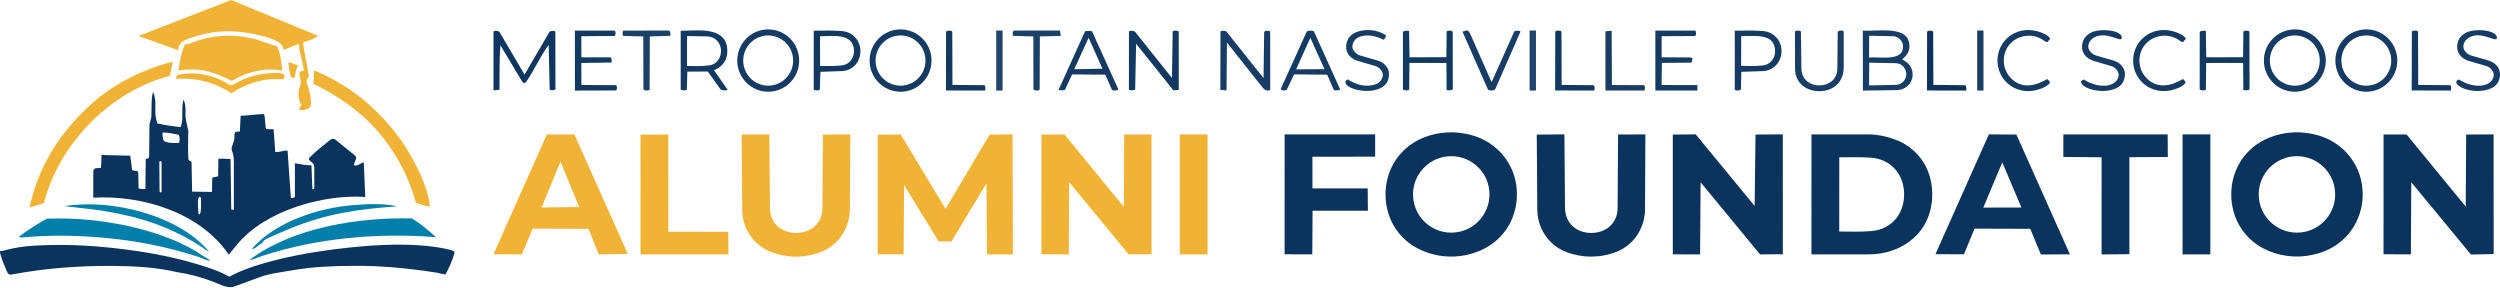
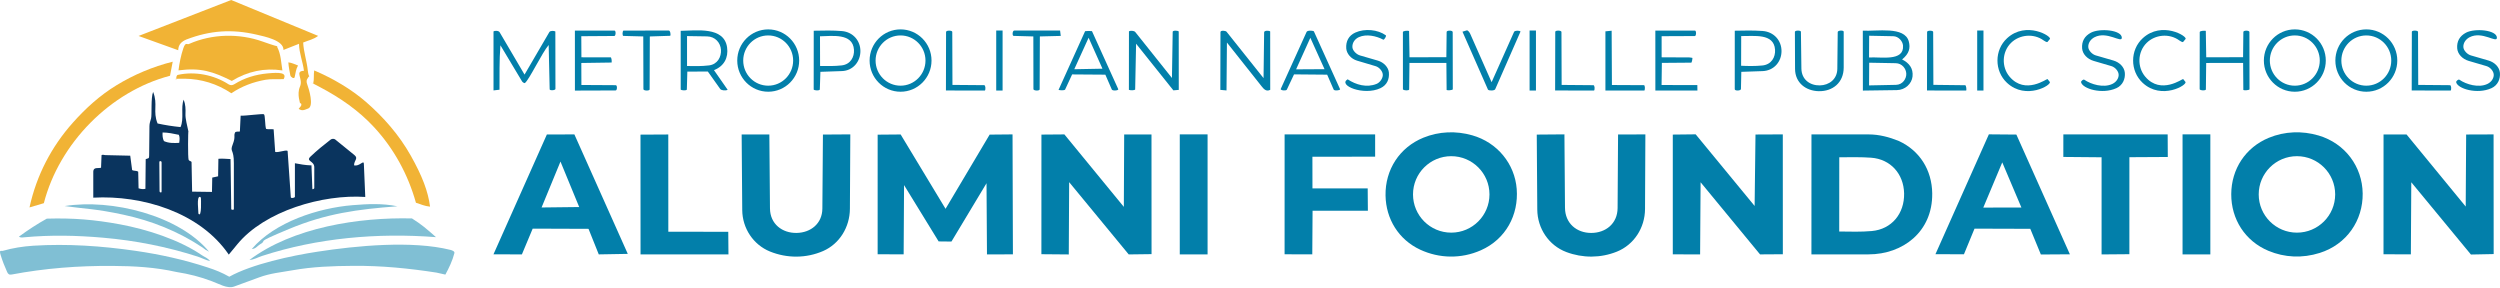
- <svg xmlns="http://www.w3.org/2000/svg" id="Layer_2" data-name="Layer 2" viewBox="0 0 2200.35 252.75">
+ <svg xmlns="http://www.w3.org/2000/svg" id="Layer_2" data-name="Layer 2" viewBox="0 0 2200.36 252.77">
  <defs>
    <style>
      .cls-1 {
-         fill: #0f3660;
+         fill: #027faa;
      }

      .cls-2 {
-         fill: #0c335e;
+         fill: #0a345e;
      }

      .cls-3 {
-         fill: #027faa;
+         fill: #80bfd4;
      }

      .cls-4 {
-         fill: #113962;
-       }
- 
-       .cls-5 {
-         fill: #0a345e;
-       }
- 
-       .cls-6 {
-         fill: #1c4169;
-       }
- 
-       .cls-7 {
-         fill: #163d65;
-       }
- 
-       .cls-8 {
-         fill: #143b63;
-       }
- 
-       .cls-9 {
-         fill: #163c65;
-       }
- 
-       .cls-10 {
-         fill: #153b64;
-       }
- 
-       .cls-11 {
-         fill: #173d66;
-       }
- 
-       .cls-12 {
        fill: #f1b335;
-       }
- 
-       .cls-13 {
-         fill: #1f446b;
-       }
- 
-       .cls-14 {
-         fill: #183e66;
      }
    </style>
  </defs>
-   <g id="Layer_1-2" data-name="Layer 1">
-     <g>
-       <polygon class="cls-12" points="868.68 223.92 868.28 161.26 837.42 212.6 826.13 212.48 795.7 162.91 795.34 223.87 772.45 223.78 772.46 118.52 792.7 118.35 832.22 183.79 871.03 118.48 891.18 118.29 891.51 223.86 868.68 223.92" />
-       <polygon class="cls-5" points="2194.79 223.62 2174.77 224.02 2122.28 160.42 2121.91 223.88 2097.83 223.78 2097.86 118.38 2118.11 118.36 2170.18 181.8 2170.57 118.39 2194.71 118.3 2194.79 223.62" />
-       <polygon class="cls-12" points="1013.53 223.67 993.44 223.93 941.01 160.31 940.68 223.95 916.58 223.74 916.61 118.46 936.82 118.3 989.14 182.08 989.44 118.33 1013.48 118.33 1013.53 223.67" />
-       <polygon class="cls-5" points="1569.16 223.77 1549.09 223.9 1496.77 160.41 1496.34 223.91 1472.3 223.86 1472.3 118.45 1492.43 118.23 1544.32 181.27 1545.09 118.39 1569.12 118.28 1569.16 223.77" />
-       <path class="cls-5" d="M1700.63,170.3c.43,33.54-25.77,53.59-56.01,53.58h-50.3s.03-105.58.03-105.58h50.32c9.32,0,18.32,2.42,26.66,5.83,18.24,8.44,29.04,25.39,29.31,46.17ZM1675.89,170.23c-.35-17.22-11.97-30.19-29.03-31.42-8.96-.65-17.68-.44-28.03-.39l-.05,65.34c9.91.11,19.42.43,28.72-.42,17.47-1.6,28.75-15.36,28.39-33.1Z" />
-       <path class="cls-5" d="M1303.36,220.28c-17.41,7.71-36.66,7.22-53.3-.49-19.01-8.81-30.25-26.99-30.59-47.78-.37-22.65,12.35-42.3,33.34-50.84,13.71-5.58,28.69-6.14,42.93-2.09,22.26,6.32,37.46,25.23,39.18,47.21,1.79,22.86-9.56,44.25-31.57,54ZM1310.95,171.11c0-18.58-15.07-33.65-33.65-33.65s-33.65,15.07-33.65,33.65,15.07,33.65,33.65,33.65,33.65-15.07,33.65-33.65Z" />
-       <path class="cls-5" d="M2041.66,222.63c-15.3,4.83-30.93,4.05-45.09-1.86-20.5-8.56-32.85-27.78-32.75-49.92.1-22.11,12.6-41.13,33.1-49.58,13.91-5.74,29.26-6.29,43.72-2.03,23.43,6.91,38.56,27.47,38.86,51.01.3,23.67-13.94,44.83-37.83,52.38ZM2055.29,171.11c0-18.58-15.07-33.65-33.65-33.65s-33.65,15.07-33.65,33.65,15.07,33.65,33.65,33.65,33.65-15.07,33.65-33.65Z" />
-       <path class="cls-5" d="M1424.13,118.34l24.04-.03-.31,65.66c-.08,16.53-9.69,31.45-24.8,37.52-14.29,5.74-30.09,5.77-44.47.34-15.39-5.81-25.44-20.73-25.56-37.41l-.46-65.96,24.35-.2.5,64.63c.11,13.74,10.31,22.14,23.08,22.13,12.73-.01,23.13-8.22,23.22-21.9l.41-64.79Z" />
-       <path class="cls-12" d="M724.3,118.43l24.1-.16-.36,65.51c-.09,16.05-9.08,30.83-23.55,37.15-14.88,6.5-31.83,6.54-46.86.41-14.55-5.93-24.22-20.34-24.35-36.4l-.52-66.58h24.38s.55,65.09.55,65.09c.12,13.76,10.85,21.81,23.56,21.56,12.21-.24,22.45-8.13,22.55-21.41l.5-65.17Z" />
-       <path class="cls-5" d="M1786.95,201.39l-49.1-.15-9.3,22.57-25.07-.1,47.01-105.47,24.21.2,47.1,105.38-25.55.17-9.3-22.6ZM1779.12,182.63l-16.84-39.72-16.7,39.8,33.54-.08Z" />
-       <path class="cls-12" d="M517.99,201.41l-49.15-.18-9.5,22.69-25-.1,46.98-105.44,24.22-.09,47,105.16-25.54.45-9.02-22.5ZM509.78,182.22l-16.48-40.02-16.64,40.41,33.13-.39Z" />
-       <polygon class="cls-5" points="1203.77 165.82 1203.93 185.45 1155.25 185.48 1155 223.88 1130.62 223.8 1130.64 118.27 1210.32 118.28 1210.32 137.9 1155.11 137.95 1155.15 165.81 1203.77 165.82" />
-       <polygon class="cls-5" points="1874.16 223.73 1849.69 223.93 1849.7 138.43 1816.03 138.13 1816.05 118.27 1907.86 118.3 1907.97 138.17 1874.17 138.36 1874.16 223.73" />
-       <polygon class="cls-12" points="640.98 204 641.15 223.91 563.77 223.92 563.73 118.5 588.19 118.37 588.22 203.97 640.98 204" />
-       <rect class="cls-5" x="1920.96" y="118.26" width="24.46" height="105.65" />
-       <rect class="cls-12" x="1038.37" y="118.27" width="24.47" height="105.64" />
+   <g id="Layer_2-2" data-name="Layer 2">
+     <g id="Layer_1-2" data-name="Layer 1-2">
      <g>
-         <path class="cls-1" d="M483.78,78.59l-.87-38.99c-5.64,6.48-17.43,31.17-20.96,33.5-.44.29-2.01-.7-2.46-1.46l-19.05-31.79c-1.07,13.63-.7,26.35-.81,39.11l-5.27.62V27.66c1.21-.82,4.52-.75,5.39.72l21.92,37.27,21.84-37.42c.81-1.39,4.18-1.22,5.28-.54l.08,50.56c0,1.34-5.06,1.64-5.09.34Z" />
-         <path class="cls-7" d="M1674.12,52.31c6.35,3.2,9.94,7.99,9.18,15.07-.67,6.18-6.36,11.83-13.8,11.93l-29.9.42-.06-52.76c11.97.78,36.9-4.18,40.48,9.54,1.5,5.75.41,10.65-5.9,15.8ZM1674.94,40.13c-.28-3.78-3.88-8.16-8.55-8.25l-21.26-.43-.1,19.15c9.96-.74,30.96,3.85,29.9-10.46ZM1668.71,74.68c5.99-.12,9.22-5.42,9.1-9.75-.12-4.6-3.82-9.21-9.27-9.31l-23.38-.43-.11,19.98,23.66-.49Z" />
-         <path class="cls-4" d="M1037.49,79.1l-4.75.43-32.82-41.05-.81,40.31c-.8.85-4.14.81-5.52.29l.05-51.53c.94-.66,4.48-.71,5.58.67l32.26,40.42.66-40.65c.02-1.36,4.56-1.2,5.31-.29l.04,51.4Z" />
-         <path class="cls-11" d="M1117.96,79.08c-3.44,1.74-5.53-.53-7.59-3.15l-30.5-38.49-.36,42.15-5.43-.49.11-50.91c0-1.64,4.54-1.28,5.38-.23l32.53,40.81.52-40.33c.02-1.84,4.76-1.6,5.32-.75l.04,51.39Z" />
-         <path class="cls-10" d="M819.87,53.3c0,15.15-12.2,27.44-27.25,27.44s-27.25-12.28-27.25-27.44,12.2-27.44,27.25-27.44,27.25,12.28,27.25,27.44ZM814.56,53.3c0-12.21-9.83-22.11-21.96-22.11s-21.96,9.9-21.96,22.11,9.83,22.11,21.96,22.11,21.96-9.9,21.96-22.11Z" />
-         <path class="cls-10" d="M2109.96,53.3c0,15.15-12.2,27.44-27.25,27.44s-27.25-12.28-27.25-27.44,12.2-27.44,27.25-27.44,27.25,12.28,27.25,27.44ZM2104.65,53.3c0-12.21-9.83-22.11-21.96-22.11s-21.96,9.9-21.96,22.11,9.83,22.11,21.96,22.11,21.96-9.9,21.96-22.11Z" />
-         <path class="cls-8" d="M2047.03,53.3c0,15.15-12.2,27.44-27.25,27.44s-27.25-12.28-27.25-27.44,12.2-27.44,27.25-27.44,27.25,12.28,27.25,27.44ZM2041.73,53.3c0-12.21-9.83-22.12-21.97-22.12s-21.97,9.9-21.97,22.12,9.83,22.12,21.97,22.12,21.97-9.9,21.97-22.12Z" />
-         <path class="cls-10" d="M703.39,53.3c0,15.15-12.2,27.43-27.25,27.43s-27.25-12.28-27.25-27.43,12.2-27.43,27.25-27.43,27.25,12.28,27.25,27.43ZM698.08,53.3c0-12.21-9.83-22.11-21.97-22.11s-21.97,9.9-21.97,22.11,9.83,22.11,21.97,22.11,21.97-9.9,21.97-22.11Z" />
-         <path class="cls-4" d="M633.87,78.27l-10.86-15.29-18.06.02-.43,15.82c-.33,1.04-4.54.88-5.41,0V27.14c13.63-.15,38.19-4.07,40.83,14.57,1.29,9.09-2.67,16.55-11.53,20.03l12.04,17.3c-1.54.86-5.52.72-6.57-.76ZM623.93,57.58c7.69-.93,10.99-7.57,10.63-13.69-.37-6.26-5.14-11.75-12.23-11.86l-17.64-.28v26.35c6.52.12,12.75.26,19.24-.53Z" />
-         <path class="cls-4" d="M1278.66,78.69c-.93.81-4.51.98-5.43.52l-.2-23.82-32.5.02-.27,23.38c-.43,1.1-4.66.98-5.48-.16l-.02-50.36c0-1.18,4.02-1.43,5.42-1.03l.4,23.17,32.42-.07.25-22.25c.02-1.49,5.32-1.54,5.33.11l.09,50.48Z" />
-         <path class="cls-4" d="M1979.89,78.7c-.93.81-4.52.97-5.43.52l-.2-23.82-32.5.02-.27,23.38c-.43,1.11-4.67.98-5.47-.18l.06-50.4c.18-1.1,3.62-1.31,5.35-1.07l.37,23.28,32.43-.09.25-22.23c.02-1.49,5.33-1.54,5.33.09l.09,50.49Z" />
-         <path class="cls-8" d="M1488.57,55.14l-25.89.21-.26,19.47,31.48.07.07,4.8h-37.01s-.02-52.78-.02-52.78h34.85c1.36,0,1.23,4.81-.08,4.82l-29.24.13v18.57s24.4.12,24.4.12c.73,0,2.11.3,2.57.36s-.4,4.22-.86,4.23Z" />
-         <path class="cls-4" d="M538.32,55.04l-26.67.39.07,19.36,30.25.18c1.41,0,1.38,4.63-.15,4.64l-35.81.12-.02-52.77,34.81-.05c1.46,0,1.25,4.75-.13,4.76l-29.04.2.1,18.56,25.74.05c.67,0,1.12,3.1.84,4.54Z" />
-         <path class="cls-4" d="M722.07,63.22l-.51,15.5c-.15,1.24-4.58,1.04-5.4.1l.04-51.78c9-.2,16.8-.36,24.77.3,9.96.83,16.31,8.65,16.32,17.59.02,9.07-6.34,17.29-16.28,17.63l-18.94.66ZM740.78,57.56c7.78-.86,11.25-7.4,10.84-13.75-.96-14.98-19.6-12.01-29.91-11.86l.08,26.11c6.41.1,12.54.22,19-.49Z" />
-         <path class="cls-10" d="M1168.1,65.72l-29.17-.26-6.31,13.4c-.56,1.19-5.01.91-5.46-.41l22.85-50.39c.62-1.36,4.9-1.29,6.34-.58l23.14,51.09c-.18,1.1-5.12,1.54-5.69.23l-5.71-13.1ZM1165.77,60.87l-12.48-27.61-12.54,27.77,25.02-.15Z" />
-         <path class="cls-10" d="M972.86,65.71l-29.23-.21-6.2,13.37c-.68.8-4.08.7-5.77.27l23.39-51.69c1.5-.24,4.26-.27,6.04-.05l23.19,51.2c-.26,1.23-5.16,1.49-5.73.18l-5.69-13.07ZM970.33,60.46l-12.2-27.24-12.62,27.71,24.81-.47Z" />
-         <path class="cls-8" d="M1532.61,63.25l-.32,15.09c-.03,1.62-5.46,1.86-5.46.16l.02-51.47c8.58-.2,16.4-.32,24.36.22,10.2.7,16.76,8.5,16.78,17.66.02,9.24-6.52,17.33-16.73,17.68l-18.64.64ZM1551.14,57.64c8.01-.81,11.6-7.35,11.16-13.92-.99-14.72-18.6-11.78-29.79-11.98l-.08,26.13c5.9.28,12.26.42,18.72-.24Z" />
-         <path class="cls-14" d="M1617.45,28.24c.02-1.6,5.27-1.79,5.27-.34v31.56c-.02,13.26-9.68,21.08-22.05,20.79-11.14-.26-20.72-7.27-20.77-19.66l-.13-32.56c.03-1.44,5.28-1.46,5.3-.09l.42,32.41c.13,9.66,7.54,14.98,16.25,14.81,8.22-.16,15.27-5.51,15.37-14.57l.35-32.36Z" />
-         <path class="cls-9" d="M2192.82,77.61c-12.54,5.74-29.86.45-31.05-5.26-.19-.89,1.93-2.82,2.84-2.19,6.03,4.16,16.92,7.38,24.63,3.74,3.29-1.56,5.5-4.56,5.62-7.79.12-3.25-2.97-6.93-6.45-7.94l-15.53-4.55c-5.65-1.65-9.83-6.07-10.19-11.06-.45-6.09,2.09-10.85,7.79-13.82,7.88-4.11,27.09-2.36,27.16,4.45.05,5.18-12.9-6.18-24.03-.43-3.48,1.8-5.66,5.14-5.5,8.61.13,3.03,3.37,6.45,6.62,7.4l15.52,4.5c5.41,1.57,9.61,5.79,10.05,10.84.46,5.26-1.77,10.91-7.47,13.52Z" />
-         <path class="cls-9" d="M1862.69,77.61c-12.53,5.73-29.85.47-31.05-5.26-.19-.89,1.93-2.82,2.84-2.19,6.03,4.16,16.92,7.38,24.63,3.74,3.29-1.56,5.5-4.56,5.62-7.79s-2.97-6.93-6.45-7.94l-15.53-4.55c-5.65-1.65-9.83-6.07-10.19-11.06-.45-6.09,2.09-10.85,7.79-13.82,7.88-4.11,27.1-2.36,27.16,4.45.05,5.18-12.91-6.18-24.03-.43-3.48,1.8-5.66,5.14-5.5,8.61.13,3.03,3.37,6.45,6.62,7.4l15.52,4.5c5.41,1.57,9.61,5.79,10.05,10.84.46,5.26-1.77,10.91-7.47,13.52Z" />
-         <path class="cls-7" d="M1215.03,77.59c-14.78,6.99-37.86-2.53-28.92-7.79,7.32,4.83,16.84,7.63,25.56,3.99,2.94-1.23,5.33-4.76,5.4-7.69.08-3.13-2.92-6.85-6.31-7.86l-16.32-4.85c-5.38-1.6-9.22-6.18-9.55-10.77-.45-6.17,2.11-11.31,7.97-13.95,8.34-3.77,19.8-2.71,26.89,2.43.73.53-1.5,4.24-2.29,3.81-6.07-3.29-14.91-5.2-21.44-2.23-3.67,1.67-5.86,5.03-5.73,8.74.11,2.96,3.39,6.41,6.73,7.38l15.63,4.53c5.3,1.54,9.38,5.93,9.77,10.48.5,5.7-1.53,11.01-7.39,13.78Z" />
-         <path class="cls-10" d="M1888.14,67.52c13.82,16.23,32.94,1.52,33.35,2.04l1.99,2.49c2.1,2.63-20.97,16.37-37.64.85-11.22-10.45-11.19-28.95.11-39.29,16.84-15.41,39.57-1.59,37.65.73l-2.09,2.52c-.51.62-2.64-.72-3.38-1.26-8.91-6.53-21.41-5.12-28.74,2.12-8.12,8.01-8.47,21.31-1.25,29.79Z" />
-         <path class="cls-10" d="M1768.74,67.52c13.83,16.24,32.93,1.51,33.36,2.05l1.99,2.49c2.09,2.62-20.97,16.37-37.64.85-11.23-10.45-11.19-28.95.11-39.29,16.85-15.41,39.57-1.59,37.65.73l-2.09,2.52c-.51.62-2.64-.72-3.38-1.26-8.91-6.53-21.41-5.11-28.74,2.12-8.12,8.01-8.47,21.32-1.25,29.79Z" />
-         <path class="cls-11" d="M1332.6,28.05c.59-1.32,4.71-1.33,5.68-.32l-22.26,50.75c-.62,1.41-5.3,1.57-6.38.43l-22.45-51.02,3.76-1.15c1-.31,2.51,1.81,3.01,2.93l18.87,42.67,19.77-44.29Z" />
-         <path class="cls-6" d="M571.77,78.68c0,1.44-5.47,1.31-5.47-.21l-.13-46.4-17.51-.46c-.99-.14-.93-3.69-.03-4.66l39.99-.1c1.36,0,1.94,4.02,1.24,4.66l-17.92.58-.18,46.59Z" />
-         <path class="cls-6" d="M915.04,78.62c0,1.57-5.47,1.32-5.47-.16l-.08-46.39-17.39-.48c-1.28-.04-1.12-4.69.6-4.69h40.34s.57,4.71.57,4.71l-18.38.46-.19,46.55Z" />
-         <path class="cls-14" d="M1446.88,74.95c1.05,0,1.06,3.88.47,4.73l-34.35-.02V27.58s5.48-.54,5.48-.54l.24,47.78,28.16.14Z" />
-         <path class="cls-4" d="M866.24,74.97c1.2.01,1.39,3.8.61,4.73l-34.29-.06.11-51.52c.02-1.54,5.46-1.5,5.47-.07l.16,46.68,27.94.23Z" />
-         <path class="cls-4" d="M1402.41,74.97c1.2.01,1.39,3.8.61,4.73l-34.29-.07.12-51.64c0-1.43,5.41-1.39,5.46.12l.16,46.63,27.94.24Z" />
-         <path class="cls-4" d="M2156.33,74.97c1.2.01,1.39,3.8.61,4.73l-34.29-.07.12-51.69c0-1.37,5.44-1.33,5.45.09l.17,46.7,27.94.24Z" />
-         <path class="cls-2" d="M1729.65,75.01c.85,0,1.31,3.96.91,4.7l-34.52-.07.08-51.53c0-1.49,5.35-1.41,5.35-.03l.19,46.6,27.98.33Z" />
-         <rect class="cls-13" x="876.82" y="26.86" width="5.6" height="52.83" />
-         <rect class="cls-13" x="1346.26" y="26.86" width="5.6" height="52.83" />
-         <rect class="cls-14" x="1740.22" y="26.86" width="5.52" height="52.83" />
+         <polygon class="cls-1" points="868.68 223.92 868.28 161.26 837.42 212.6 826.13 212.48 795.7 162.91 795.34 223.87 772.45 223.78 772.46 118.52 792.7 118.35 832.22 183.79 871.03 118.48 891.18 118.29 891.51 223.86 868.68 223.92" />
+         <polygon class="cls-1" points="2194.79 223.62 2174.77 224.02 2122.28 160.42 2121.91 223.88 2097.83 223.78 2097.86 118.38 2118.11 118.36 2170.18 181.8 2170.57 118.39 2194.71 118.3 2194.79 223.62" />
+         <polygon class="cls-1" points="1013.53 223.67 993.44 223.93 941.01 160.31 940.68 223.95 916.58 223.74 916.61 118.46 936.82 118.3 989.14 182.08 989.44 118.33 1013.48 118.33 1013.53 223.67" />
+         <polygon class="cls-1" points="1569.16 223.77 1549.09 223.9 1496.77 160.41 1496.34 223.91 1472.3 223.86 1472.3 118.45 1492.43 118.23 1544.32 181.27 1545.09 118.39 1569.12 118.28 1569.16 223.77" />
+         <path class="cls-1" d="M1700.63,170.3c.43,33.54-25.77,53.59-56.01,53.58h-50.3l.03-105.58h50.32c9.32,0,18.32,2.42,26.66,5.83,18.24,8.44,29.04,25.39,29.31,46.17h-.01ZM1675.89,170.23c-.35-17.22-11.97-30.19-29.03-31.42-8.96-.65-17.68-.44-28.03-.39l-.05,65.34c9.91.11,19.42.43,28.72-.42,17.47-1.6,28.75-15.36,28.39-33.1h0Z" />
+         <path class="cls-1" d="M1303.36,220.28c-17.41,7.71-36.66,7.22-53.3-.49-19.01-8.81-30.25-26.99-30.59-47.78-.37-22.65,12.35-42.3,33.34-50.84,13.71-5.58,28.69-6.14,42.93-2.09,22.26,6.32,37.46,25.23,39.18,47.21,1.79,22.86-9.56,44.25-31.57,54h0ZM1310.95,171.11c0-18.58-15.07-33.65-33.65-33.65s-33.65,15.07-33.65,33.65,15.07,33.65,33.65,33.65,33.65-15.07,33.65-33.65h0Z" />
+         <path class="cls-1" d="M2041.66,222.63c-15.3,4.83-30.93,4.05-45.09-1.86-20.5-8.56-32.85-27.78-32.75-49.92.1-22.11,12.6-41.13,33.1-49.58,13.91-5.74,29.26-6.29,43.72-2.03,23.43,6.91,38.56,27.47,38.86,51.01.3,23.67-13.94,44.83-37.83,52.38h-.01ZM2055.29,171.11c0-18.58-15.07-33.65-33.65-33.65s-33.65,15.07-33.65,33.65,15.07,33.65,33.65,33.65,33.65-15.07,33.65-33.65h0Z" />
+         <path class="cls-1" d="M1424.13,118.34l24.04-.03-.31,65.66c-.08,16.53-9.69,31.45-24.8,37.52-14.29,5.74-30.09,5.77-44.47.34-15.39-5.81-25.44-20.73-25.56-37.41l-.46-65.96,24.35-.2.5,64.63c.11,13.74,10.31,22.14,23.08,22.13,12.73,0,23.13-8.22,23.22-21.9l.41-64.79h0Z" />
+         <path class="cls-1" d="M724.3,118.43l24.1-.16-.36,65.51c-.09,16.05-9.08,30.83-23.55,37.15-14.88,6.5-31.83,6.54-46.86.41-14.55-5.93-24.22-20.34-24.35-36.4l-.52-66.58h24.38l.55,65.09c.12,13.76,10.85,21.81,23.56,21.56,12.21-.24,22.45-8.13,22.55-21.41,0,0,.5-65.17.5-65.17Z" />
+         <path class="cls-1" d="M1786.95,201.39l-49.1-.15-9.3,22.57-25.07-.1,47.01-105.47,24.21.2,47.1,105.38-25.55.17-9.3-22.6h0ZM1779.12,182.63l-16.84-39.72-16.7,39.8,33.54-.08h0Z" />
+         <path class="cls-1" d="M517.99,201.41l-49.15-.18-9.5,22.69-25-.1,46.98-105.44,24.22-.09,47,105.16-25.54.45-9.02-22.5h0ZM509.78,182.22l-16.48-40.02-16.64,40.41,33.13-.39h0Z" />
+         <polygon class="cls-1" points="1203.77 165.82 1203.93 185.45 1155.25 185.48 1155 223.88 1130.62 223.8 1130.64 118.27 1210.32 118.28 1210.32 137.9 1155.11 137.95 1155.15 165.81 1203.77 165.82" />
+         <polygon class="cls-1" points="1874.16 223.73 1849.69 223.93 1849.7 138.43 1816.03 138.13 1816.05 118.27 1907.86 118.3 1907.97 138.17 1874.17 138.36 1874.16 223.73" />
+         <polygon class="cls-1" points="640.98 204 641.15 223.91 563.77 223.92 563.73 118.5 588.19 118.37 588.22 203.97 640.98 204" />
+         <rect class="cls-1" x="1920.96" y="118.26" width="24.46" height="105.65" />
+         <rect class="cls-1" x="1038.37" y="118.27" width="24.47" height="105.64" />
+         <g>
+           <path class="cls-1" d="M483.78,78.59l-.87-38.99c-5.64,6.48-17.43,31.17-20.96,33.5-.44.29-2.01-.7-2.46-1.46l-19.05-31.79c-1.07,13.63-.7,26.35-.81,39.11l-5.27.62V27.66c1.21-.82,4.52-.75,5.39.72l21.92,37.27,21.84-37.42c.81-1.39,4.18-1.22,5.28-.54l.08,50.56c0,1.34-5.06,1.64-5.09.34h0Z" />
+           <path class="cls-1" d="M1674.12,52.31c6.35,3.2,9.94,7.99,9.18,15.07-.67,6.18-6.36,11.83-13.8,11.93l-29.9.42-.06-52.76c11.97.78,36.9-4.18,40.48,9.54,1.5,5.75.41,10.65-5.9,15.8h0ZM1674.94,40.13c-.28-3.78-3.88-8.16-8.55-8.25l-21.26-.43-.1,19.15c9.96-.74,30.96,3.85,29.9-10.46h.01ZM1668.71,74.68c5.99-.12,9.22-5.42,9.1-9.75-.12-4.6-3.82-9.21-9.27-9.31l-23.38-.43-.11,19.98,23.66-.49Z" />
+           <path class="cls-1" d="M1037.49,79.1l-4.75.43-32.82-41.05-.81,40.31c-.8.85-4.14.81-5.52.29l.05-51.53c.94-.66,4.48-.71,5.58.67l32.26,40.42.66-40.65c.02-1.36,4.56-1.2,5.31-.29l.04,51.4h0Z" />
+           <path class="cls-1" d="M1117.96,79.08c-3.44,1.74-5.53-.53-7.59-3.15l-30.5-38.49-.36,42.15-5.43-.49.11-50.91c0-1.64,4.54-1.28,5.38-.23l32.53,40.81.52-40.33c.02-1.84,4.76-1.6,5.32-.75l.04,51.39h-.02Z" />
+           <path class="cls-1" d="M819.87,53.3c0,15.15-12.2,27.44-27.25,27.44s-27.25-12.28-27.25-27.44,12.2-27.44,27.25-27.44,27.25,12.28,27.25,27.44ZM814.56,53.3c0-12.21-9.83-22.11-21.96-22.11s-21.96,9.9-21.96,22.11,9.83,22.11,21.96,22.11,21.96-9.9,21.96-22.11Z" />
+           <path class="cls-1" d="M2109.96,53.3c0,15.15-12.2,27.44-27.25,27.44s-27.25-12.28-27.25-27.44,12.2-27.44,27.25-27.44,27.25,12.28,27.25,27.44ZM2104.65,53.3c0-12.21-9.83-22.11-21.96-22.11s-21.96,9.9-21.96,22.11,9.83,22.11,21.96,22.11,21.96-9.9,21.96-22.11Z" />
+           <path class="cls-1" d="M2047.03,53.3c0,15.15-12.2,27.44-27.25,27.44s-27.25-12.28-27.25-27.44,12.2-27.44,27.25-27.44,27.25,12.28,27.25,27.44ZM2041.73,53.3c0-12.21-9.83-22.12-21.97-22.12s-21.97,9.9-21.97,22.12,9.83,22.12,21.97,22.12,21.97-9.9,21.97-22.12Z" />
+           <path class="cls-1" d="M703.39,53.3c0,15.15-12.2,27.43-27.25,27.43s-27.25-12.28-27.25-27.43,12.2-27.43,27.25-27.43,27.25,12.28,27.25,27.43ZM698.08,53.3c0-12.21-9.83-22.11-21.97-22.11s-21.97,9.9-21.97,22.11,9.83,22.11,21.97,22.11,21.97-9.9,21.97-22.11Z" />
+           <path class="cls-1" d="M633.87,78.27l-10.86-15.29-18.06.02-.43,15.82c-.33,1.04-4.54.88-5.41,0V27.14c13.63-.15,38.19-4.07,40.83,14.57,1.29,9.09-2.67,16.55-11.53,20.03l12.04,17.3c-1.54.86-5.52.72-6.57-.76h-.01ZM623.93,57.58c7.69-.93,10.99-7.57,10.63-13.69-.37-6.26-5.14-11.75-12.23-11.86l-17.64-.28v26.35c6.52.12,12.75.26,19.24-.53h0Z" />
+           <path class="cls-1" d="M1278.66,78.69c-.93.81-4.51.98-5.43.52l-.2-23.82-32.5.02-.27,23.38c-.43,1.1-4.66.98-5.48-.16l-.02-50.36c0-1.18,4.02-1.43,5.42-1.03l.4,23.17,32.42-.07.25-22.25c.02-1.49,5.32-1.54,5.33.11l.09,50.48h-.01Z" />
+           <path class="cls-1" d="M1979.89,78.7c-.93.81-4.52.97-5.43.52l-.2-23.82-32.5.02-.27,23.38c-.43,1.11-4.67.98-5.47-.18l.06-50.4c.18-1.1,3.62-1.31,5.35-1.07l.37,23.28,32.43-.09.25-22.23c.02-1.49,5.33-1.54,5.33.09l.09,50.49h-.01Z" />
+           <path class="cls-1" d="M1488.57,55.14l-25.89.21-.26,19.47,31.48.07.07,4.8h-37.01l-.02-52.78h34.85c1.36,0,1.23,4.81-.08,4.82l-29.24.13v18.57l24.4.12c.73,0,2.11.3,2.57.36s-.4,4.22-.86,4.23h0Z" />
+           <path class="cls-1" d="M538.32,55.04l-26.67.39.07,19.36,30.25.18c1.41,0,1.38,4.63-.15,4.64l-35.81.12-.02-52.77,34.81-.05c1.46,0,1.25,4.75-.13,4.76l-29.04.2.1,18.56,25.74.05c.67,0,1.12,3.1.84,4.54v.02Z" />
+           <path class="cls-1" d="M722.07,63.22l-.51,15.5c-.15,1.24-4.58,1.04-5.4.1l.04-51.78c9-.2,16.8-.36,24.77.3,9.96.83,16.31,8.65,16.32,17.59.02,9.07-6.34,17.29-16.28,17.63l-18.94.66h0ZM740.78,57.56c7.78-.86,11.25-7.4,10.84-13.75-.96-14.98-19.6-12.01-29.91-11.86l.08,26.11c6.41.1,12.54.22,19-.49h-.01Z" />
+           <path class="cls-1" d="M1168.1,65.72l-29.17-.26-6.31,13.4c-.56,1.19-5.01.91-5.46-.41l22.85-50.39c.62-1.36,4.9-1.29,6.34-.58l23.14,51.09c-.18,1.1-5.12,1.54-5.69.23l-5.71-13.1v.02ZM1165.77,60.87l-12.48-27.61-12.54,27.77,25.02-.15h0Z" />
+           <path class="cls-1" d="M972.86,65.71l-29.23-.21-6.2,13.37c-.68.8-4.08.7-5.77.27l23.39-51.69c1.5-.24,4.26-.27,6.04-.05l23.19,51.2c-.26,1.23-5.16,1.49-5.73.18,0,0-5.69-13.07-5.69-13.07ZM970.33,60.46l-12.2-27.24-12.62,27.71,24.81-.47h.01Z" />
+           <path class="cls-1" d="M1532.61,63.25l-.32,15.09c-.03,1.62-5.46,1.86-5.46.16l.02-51.47c8.58-.2,16.4-.32,24.36.22,10.2.7,16.76,8.5,16.78,17.66.02,9.24-6.52,17.33-16.73,17.68l-18.64.64v.02ZM1551.14,57.64c8.01-.81,11.6-7.35,11.16-13.92-.99-14.72-18.6-11.78-29.79-11.98l-.08,26.13c5.9.28,12.26.42,18.72-.24h-.01Z" />
+           <path class="cls-1" d="M1617.45,28.24c.02-1.6,5.27-1.79,5.27-.34v31.56c-.02,13.26-9.68,21.08-22.05,20.79-11.14-.26-20.72-7.27-20.77-19.66l-.13-32.56c.03-1.44,5.28-1.46,5.3-.09l.42,32.41c.13,9.66,7.54,14.98,16.25,14.81,8.22-.16,15.27-5.51,15.37-14.57l.35-32.36h-.01Z" />
+           <path class="cls-1" d="M2192.82,77.61c-12.54,5.74-29.86.45-31.05-5.26-.19-.89,1.93-2.82,2.84-2.19,6.03,4.16,16.92,7.38,24.63,3.74,3.29-1.56,5.5-4.56,5.62-7.79.12-3.25-2.97-6.93-6.45-7.94l-15.53-4.55c-5.65-1.65-9.83-6.07-10.19-11.06-.45-6.09,2.09-10.85,7.79-13.82,7.88-4.11,27.09-2.36,27.16,4.45.05,5.18-12.9-6.18-24.03-.43-3.48,1.8-5.66,5.14-5.5,8.61.13,3.03,3.37,6.45,6.62,7.4l15.52,4.5c5.41,1.57,9.61,5.79,10.05,10.84.46,5.26-1.77,10.91-7.47,13.52v-.02Z" />
+           <path class="cls-1" d="M1862.69,77.61c-12.53,5.73-29.85.47-31.05-5.26-.19-.89,1.93-2.82,2.84-2.19,6.03,4.16,16.92,7.38,24.63,3.74,3.29-1.56,5.5-4.56,5.62-7.79s-2.97-6.93-6.45-7.94l-15.53-4.55c-5.65-1.65-9.83-6.07-10.19-11.06-.45-6.09,2.09-10.85,7.79-13.82,7.88-4.11,27.1-2.36,27.16,4.45.05,5.18-12.91-6.18-24.03-.43-3.48,1.8-5.66,5.14-5.5,8.61.13,3.03,3.37,6.45,6.62,7.4l15.52,4.5c5.41,1.57,9.61,5.79,10.05,10.84.46,5.26-1.77,10.91-7.47,13.52v-.02Z" />
+           <path class="cls-1" d="M1215.03,77.59c-14.78,6.99-37.86-2.53-28.92-7.79,7.32,4.83,16.84,7.63,25.56,3.99,2.94-1.23,5.33-4.76,5.4-7.69.08-3.13-2.92-6.85-6.31-7.86l-16.32-4.85c-5.38-1.6-9.22-6.18-9.55-10.77-.45-6.17,2.11-11.31,7.97-13.95,8.34-3.77,19.8-2.71,26.89,2.43.73.53-1.5,4.24-2.29,3.81-6.07-3.29-14.91-5.2-21.44-2.23-3.67,1.67-5.86,5.03-5.73,8.74.11,2.96,3.39,6.41,6.73,7.38l15.63,4.53c5.3,1.54,9.38,5.93,9.77,10.48.5,5.7-1.53,11.01-7.39,13.78Z" />
+           <path class="cls-1" d="M1888.14,67.52c13.82,16.23,32.94,1.52,33.35,2.04l1.99,2.49c2.1,2.63-20.97,16.37-37.64.85-11.22-10.45-11.19-28.95.11-39.29,16.84-15.41,39.57-1.59,37.65.73l-2.09,2.52c-.51.62-2.64-.72-3.38-1.26-8.91-6.53-21.41-5.12-28.74,2.12-8.12,8.01-8.47,21.31-1.25,29.79h0Z" />
+           <path class="cls-1" d="M1768.74,67.52c13.83,16.24,32.93,1.51,33.36,2.05l1.99,2.49c2.09,2.62-20.97,16.37-37.64.85-11.23-10.45-11.19-28.95.11-39.29,16.85-15.41,39.57-1.59,37.65.73l-2.09,2.52c-.51.62-2.64-.72-3.38-1.26-8.91-6.53-21.41-5.11-28.74,2.12-8.12,8.01-8.47,21.32-1.25,29.79h-.01Z" />
+           <path class="cls-1" d="M1332.6,28.05c.59-1.32,4.71-1.33,5.68-.32l-22.26,50.75c-.62,1.41-5.3,1.57-6.38.43l-22.45-51.02,3.76-1.15c1-.31,2.51,1.81,3.01,2.93l18.87,42.67,19.77-44.29h0Z" />
+           <path class="cls-1" d="M571.77,78.68c0,1.44-5.47,1.31-5.47-.21l-.13-46.4-17.51-.46c-.99-.14-.93-3.69-.03-4.66l39.99-.1c1.36,0,1.94,4.02,1.24,4.66l-17.92.58-.18,46.59h.01Z" />
+           <path class="cls-1" d="M915.04,78.62c0,1.57-5.47,1.32-5.47-.16l-.08-46.39-17.39-.48c-1.28-.04-1.12-4.69.6-4.69h40.34l.57,4.71-18.38.46s-.19,46.55-.19,46.55Z" />
+           <path class="cls-1" d="M1446.88,74.95c1.05,0,1.06,3.88.47,4.73l-34.35-.02V27.58l5.48-.54.24,47.78,28.16.14h0Z" />
+           <path class="cls-1" d="M866.24,74.97c1.2.01,1.39,3.8.61,4.73l-34.29-.06.11-51.52c.02-1.54,5.46-1.5,5.47-.07l.16,46.68,27.94.23h0Z" />
+           <path class="cls-1" d="M1402.41,74.97c1.2.01,1.39,3.8.61,4.73l-34.29-.07.12-51.64c0-1.43,5.41-1.39,5.46.12l.16,46.63,27.94.24h0Z" />
+           <path class="cls-1" d="M2156.33,74.97c1.2.01,1.39,3.8.61,4.73l-34.29-.07.12-51.69c0-1.37,5.44-1.33,5.45.09l.17,46.7s27.94.24,27.94.24Z" />
+           <path class="cls-1" d="M1729.65,75.01c.85,0,1.31,3.96.91,4.7l-34.52-.07.08-51.53c0-1.49,5.35-1.41,5.35-.03l.19,46.6,27.98.33h.01Z" />
+           <rect class="cls-1" x="876.82" y="26.86" width="5.6" height="52.83" />
+           <rect class="cls-1" x="1346.26" y="26.86" width="5.6" height="52.83" />
+           <rect class="cls-1" x="1740.22" y="26.86" width="5.52" height="52.83" />
+         </g>
      </g>
-     </g>
-     <g>
-       <path class="cls-12" d="M264.04,91.22c.62.37-3.11-8.02,0-15.05s-5.16-13.49,3.48-13.87c-.93-7.83-4.23-15.42-4.35-23.75l-13.68,5.41c.31-8.52-16.91-11.88-23.44-13.43-21.89-5.1-41.1-3.79-61.99,4.23-4.1,1.74-7.09,4.29-7.21,9.45l-34.88-12.56L203.48,0l76.54,31.59c-4.35,3.23-8.46,3.86-13.18,5.84.37,8.02,3.17,16.23,4.04,24.37s2.49,3.54.5,6.16-1.74,4.23-.93,6.4c1.55,4.1,5.91,18.9.93,21.08s-5.97,1.8-8.52.44c1.12-1.87,2.74-2.49,2.3-4.29s-.87-.25-1.12-.37h0Z" />
-       <path class="cls-12" d="M204.1,71.26c-16.66-8.33-27.48-11.88-47.01-9.33.87-6.59,2.11-13,4.23-19.34s3.48-2.8,5.22-3.98c20.15-8.89,44.02-9.39,64.73-1.99,20.71,7.4,11.19,2.18,12.81,4.97,3.23,6.28,3.3,13.43,4.48,20.39-15.86-2.42-30.72.87-44.46,9.2v.06Z" />
-       <path class="cls-12" d="M149.7,66.66c-52.42,13.68-97.5,59.32-111.11,112.17l-12.62,3.73c6.16-28.23,19.28-53.41,38.18-74.61,11.38-12.75,23.63-23.88,38.24-32.83,15.48-9.45,32.08-16.42,49.62-20.83l-2.36,12.37h.06Z" />
-       <path class="cls-12" d="M378.45,181.87c-4.66-.44-8.21-2.11-12.37-3.42-6.96-24.87-19.34-47.57-36.81-66.47-13.49-14.61-29.78-25.87-47.32-35.13-17.53-9.26-4.04-1.93-6.22-3.67.87-3.67.19-7.09.81-11.19,16.54,7.03,32.58,16.48,45.45,27.61,15.67,13.62,29.29,29.16,39.48,47.26,10.2,18.09,15.3,31.59,17.04,44.96l-.06.06Z" />
-       <path class="cls-12" d="M249.68,69.64c-5.6.25-10.69-.31-15.92.56-10.88,1.93-20.89,5.66-30.16,11.88-12.5-8.39-26.49-12.62-41.1-12.81-14.61-.19-4.85,1.06-7.27.25-.25-.81,0-3.36,1.31-3.61,14.92-3.36,31.84,0,44.58,8.27,1.87,1.18,3.48.93,5.22-.12,8.83-5.53,18.59-8.46,28.98-9.45,10.38-.99,17.53-.87,14.36,4.97v.06Z" />
-       <path class="cls-12" d="M259.32,67.96c-.5,1.87-3.54-.19-3.79-1.62-.68-3.86-1.49-7.27-1.74-11.44,3.11.31,5.35,1.62,8.52,2.74-1.93,3.36-2.05,6.4-2.98,10.32h0Z" />
-       <path class="cls-5" d="M155.29,239.39c-18.84-4.23-37.18-5.22-56.33-5.35-30.03-.19-59.44,2.05-88.79,7.59-2.18.44-3.17-.62-3.92-2.3-2.18-4.85-4.1-9.7-5.66-14.8s.25-3.3,1.99-3.79c8.83-2.49,17.41-3.86,26.74-4.48,30.28-1.87,60.06.19,90.22,4.54,21.7,3.17,42.47,7.77,63.11,14.55,6.78,2.18,12.81,4.6,19.15,8.21,19.83-11.07,54.72-18.53,77.47-22.01,34.63-5.35,83.57-10.01,117.14-1.62,1.24.31,3.92,1.18,3.54,2.8-1.74,6.78-4.66,12.87-7.96,18.96l-7.71-1.74c-24.44-3.79-48.37-6.16-73.18-5.97-18.34.12-35.94.75-53.78,3.92-9.95,1.74-19.59,2.67-29.04,6.16l-22.26,8.15c-5.97,2.18-13.68-2.61-19.46-4.66-10.26-3.92-20.15-6.4-31.21-8.15h-.06Z" />
-       <path class="cls-3" d="M184.95,229.81c-4.23-.93-7.27-2.8-11.19-4.04-26.99-8.64-54.41-14.05-82.82-16.54-23.44-2.05-46.2-2.55-69.58-.37-1.68.19-3.42.44-4.73-.56,8.33-6.09,16.04-11.13,24.56-15.86,23.19-.68,41.91.87,64.54,5.04,23.63,4.41,51.92,13.43,71.82,27.05,2.49,1.74,5.41,2.55,7.34,5.29h.06Z" />
-       <path class="cls-3" d="M383.74,208.73c-51.48-3.98-104.4.68-153.08,16.54-3.86,1.24-6.9,3.23-11.13,3.54,38.36-28.79,96.38-37.68,143.07-36.56,8.39,5.29,12.87,9.14,21.14,16.48Z" />
-       <path class="cls-3" d="M228.66,215.2c-2.3,1.37-3.67,3.92-7.03,3.92,20.27-23.69,58.32-36.06,88.79-38.55,13.18-1.06,25.99-1.74,39.36.99-35.26,2.67-62.49,6.28-95.51,20.02-33.02,13.74-17.22,8.7-25.62,13.62h0Z" />
-       <path class="cls-3" d="M184.02,221.54c-2.42-1.18-4.1-2.24-5.91-3.79-21.2-14.11-44.58-23.44-69.52-28.79-24.93-5.35-34.01-5.1-51.73-7.59,41.35-6.65,100.79,8.21,127.16,40.17Z" />
-       <path class="cls-5" d="M274.12,145.25l.81,21.14c0,.44,1.68-.19,1.68-.81v-18.47c0-5.6-7.71-5.1-3.36-9.26,5.66-5.41,11.57-10.2,17.78-14.99.99-.81,2.98-.93,3.98-.12l16.79,13.62c3.92,3.17-.12,4.48-.19,9.14,4.73,1.31,8.52-5.04,8.64-1.37l1.24,29.22c-37.43-2.55-88.36,12.25-112.54,41.54l-7.59,9.2c-25.37-37.24-76.11-52.48-119.26-50.12v-23.01c.06-4.23,4.73-2.55,6.84-3.36l.44-11.07c1.12-.68,2.24,0,3.48,0l21.76.5,1.68,12.68c1.68.93,3.73.25,5.35,1.43l.31,14.61c1.99.62,3.92.93,6.03.44l.25-26.11,2.36-.81c.62-.19.68-1.49.68-2.55l.25-25.8c0-2.36.81-4.48,1.43-6.65.87-3.11-.31-18.28,1.8-23.38,4.41,10.94-.44,17.04,3.92,27.79,6.59,1.43,13.31,2.49,20.21,3.17,3.3-7.34,0-17.29,2.8-24.13,1.62,4.29,1.74,8.46,1.55,12.62s1.55,10.26,2.61,15.48c-.31-1.49-.62,23.01.19,24.93.37.87,1.8.93,2.55,1.74l.5,26.18,17.47.25.25-12.62,5.16-1.12.25-15.42c3.54-.31,6.72.06,10.69.25l.62,43.96c0,.87,2.3.93,2.3.12v-40.48c.06-13-3.73-9.45-.99-16.54,2.74-7.09.56-7.15,2.05-10.45.75-1.12,2.86-.62,4.23-.87l.68-13.93c4.04.25,19.4-1.93,20.52-1.24s.87,10.2,1.87,12.87c2.18.62,4.23,0,6.65.37l1.37,19.9c2.86.81,10.82-2.49,10.94-.62l2.8,40.48c.06,1.24,3.48.62,3.61-.37v-29.53c4.66.87,9.08,1.74,14.49,1.87l.06-.31ZM157.72,125.79c.37-2.61.68-4.91-.31-7.15-4.85-.99-9.26-1.99-14.3-2.05-.19,2.42,0,5.41,1.18,7.59,4.17,1.93,8.89,1.8,13.43,1.55v.06ZM142.23,167.82v-24.56c.06-.99-.37-1.55-1.24-1.43s-.75.56-.75,1.43l.19,24.87c0,.87.5,1.31,1.18,1.24s.62-.44.62-1.55h0ZM176.87,174.85c-.06-.87-.25-1.62-1.06-1.62-2.86,0-1.12,12.19-1.18,14.8,3.11,4.35,2.18-13.87,2.24-13.18Z" />
+       <g>
+         <path class="cls-4" d="M264.04,91.22c.62.37-3.11-8.02,0-15.05s-5.16-13.49,3.48-13.87c-.93-7.83-4.23-15.42-4.35-23.75l-13.68,5.41c.31-8.52-16.91-11.88-23.44-13.43-21.89-5.1-41.1-3.79-61.99,4.23-4.1,1.74-7.09,4.29-7.21,9.45l-34.88-12.56L203.48,0l76.54,31.59c-4.35,3.23-8.46,3.86-13.18,5.84.37,8.02,3.17,16.23,4.04,24.37.87,8.14,2.49,3.54.5,6.16s-1.74,4.23-.93,6.4c1.55,4.1,5.91,18.9.93,21.08s-5.97,1.8-8.52.44c1.12-1.87,2.74-2.49,2.3-4.29s-.87-.25-1.12-.37h0Z" />
+         <path class="cls-4" d="M204.1,71.26c-16.66-8.33-27.48-11.88-47.01-9.33.87-6.59,2.11-13,4.23-19.34s3.48-2.8,5.22-3.98c20.15-8.89,44.02-9.39,64.73-1.99,20.71,7.4,11.19,2.18,12.81,4.97,3.23,6.28,3.3,13.43,4.48,20.39-15.86-2.42-30.72.87-44.46,9.2v.08Z" />
+         <path class="cls-4" d="M149.7,66.66c-52.42,13.68-97.5,59.32-111.11,112.17l-12.62,3.73c6.16-28.23,19.28-53.41,38.18-74.61,11.38-12.75,23.63-23.88,38.24-32.83,15.48-9.45,32.08-16.42,49.62-20.83l-2.36,12.37h.06,0Z" />
+         <path class="cls-4" d="M378.45,181.87c-4.66-.44-8.21-2.11-12.37-3.42-6.96-24.87-19.34-47.57-36.81-66.47-13.49-14.61-29.78-25.87-47.32-35.13-17.53-9.26-4.04-1.93-6.22-3.67.87-3.67.19-7.09.81-11.19,16.54,7.03,32.58,16.48,45.45,27.61,15.67,13.62,29.29,29.16,39.48,47.26,10.2,18.09,15.3,31.59,17.04,44.96l-.06.06h0Z" />
+         <path class="cls-4" d="M249.68,69.64c-5.6.25-10.69-.31-15.92.56-10.88,1.93-20.89,5.66-30.16,11.88-12.5-8.39-26.49-12.62-41.1-12.81-14.61-.19-4.85,1.06-7.27.25-.25-.81,0-3.36,1.31-3.61,14.92-3.36,31.84,0,44.58,8.27,1.87,1.18,3.48.93,5.22-.12,8.83-5.53,18.59-8.46,28.98-9.45,10.38-.99,17.53-.87,14.36,4.97v.06Z" />
+         <path class="cls-4" d="M259.32,67.96c-.5,1.87-3.54-.19-3.79-1.62-.68-3.86-1.49-7.27-1.74-11.44,3.11.31,5.35,1.62,8.52,2.74-1.93,3.36-2.05,6.4-2.98,10.32h0Z" />
+         <path class="cls-3" d="M155.29,239.39c-18.84-4.23-37.18-5.22-56.33-5.35-30.03-.19-59.44,2.05-88.79,7.59-2.18.44-3.17-.62-3.92-2.3-2.18-4.85-4.1-9.7-5.66-14.8s.25-3.3,1.99-3.79c8.83-2.49,17.41-3.86,26.74-4.48,30.28-1.87,60.06.19,90.22,4.54,21.7,3.17,42.47,7.77,63.11,14.55,6.78,2.18,12.81,4.6,19.15,8.21,19.83-11.07,54.72-18.53,77.47-22.01,34.63-5.35,83.57-10.01,117.14-1.62,1.24.31,3.92,1.18,3.54,2.8-1.74,6.78-4.66,12.87-7.96,18.96l-7.71-1.74c-24.44-3.79-48.37-6.16-73.18-5.97-18.34.12-35.94.75-53.78,3.92-9.95,1.74-19.59,2.67-29.04,6.16l-22.26,8.15c-5.97,2.18-13.68-2.61-19.46-4.66-10.26-3.92-20.15-6.4-31.21-8.15h-.06Z" />
+         <path class="cls-3" d="M184.95,229.81c-4.23-.93-7.27-2.8-11.19-4.04-26.99-8.64-54.41-14.05-82.82-16.54-23.44-2.05-46.2-2.55-69.58-.37-1.68.19-3.42.44-4.73-.56,8.33-6.09,16.04-11.13,24.56-15.86,23.19-.68,41.91.87,64.54,5.04,23.63,4.41,51.92,13.43,71.82,27.05,2.49,1.74,5.41,2.55,7.34,5.29h.06Z" />
+         <path class="cls-3" d="M383.74,208.73c-51.48-3.98-104.4.68-153.08,16.54-3.86,1.24-6.9,3.23-11.13,3.54,38.36-28.79,96.38-37.68,143.07-36.56,8.39,5.29,12.87,9.14,21.14,16.48h0Z" />
+         <path class="cls-3" d="M228.66,215.2c-2.3,1.37-3.67,3.92-7.03,3.92,20.27-23.69,58.32-36.06,88.79-38.55,13.18-1.06,25.99-1.74,39.36.99-35.26,2.67-62.49,6.28-95.51,20.02-33.02,13.74-17.22,8.7-25.62,13.62h0Z" />
+         <path class="cls-3" d="M184.02,221.54c-2.42-1.18-4.1-2.24-5.91-3.79-21.2-14.11-44.58-23.44-69.52-28.79-24.93-5.35-34.01-5.1-51.73-7.59,41.35-6.65,100.79,8.21,127.16,40.17Z" />
+         <path class="cls-2" d="M274.12,145.25l.81,21.14c0,.44,1.68-.19,1.68-.81v-18.47c0-5.6-7.71-5.1-3.36-9.26,5.66-5.41,11.57-10.2,17.78-14.99.99-.81,2.98-.93,3.98-.12l16.79,13.62c3.92,3.17-.12,4.48-.19,9.14,4.73,1.31,8.52-5.04,8.64-1.37l1.24,29.22c-37.43-2.55-88.36,12.25-112.54,41.54l-7.59,9.2c-25.37-37.24-76.11-52.48-119.26-50.12v-23.01c.06-4.23,4.73-2.55,6.84-3.36l.44-11.07c1.12-.68,2.24,0,3.48,0l21.76.5,1.68,12.68c1.68.93,3.73.25,5.35,1.43l.31,14.61c1.99.62,3.92.93,6.03.44l.25-26.11,2.36-.81c.62-.19.68-1.49.68-2.55l.25-25.8c0-2.36.81-4.48,1.43-6.65.87-3.11-.31-18.28,1.8-23.38,4.41,10.94-.44,17.04,3.92,27.79,6.59,1.43,13.31,2.49,20.21,3.17,3.3-7.34,0-17.29,2.8-24.13,1.62,4.29,1.74,8.46,1.55,12.62s1.55,10.26,2.61,15.48c-.31-1.49-.62,23.01.19,24.93.37.87,1.8.93,2.55,1.74l.5,26.18,17.47.25.25-12.62,5.16-1.12.25-15.42c3.54-.31,6.72.06,10.69.25l.62,43.96c0,.87,2.3.93,2.3.12v-40.48c.06-13-3.73-9.45-.99-16.54,2.74-7.09.56-7.15,2.05-10.45.75-1.12,2.86-.62,4.23-.87l.68-13.93c4.04.25,19.4-1.93,20.52-1.24s.87,10.2,1.87,12.87c2.18.62,4.23,0,6.65.37l1.37,19.9c2.86.81,10.82-2.49,10.94-.62l2.8,40.48c.06,1.24,3.48.62,3.61-.37v-29.53c4.66.87,9.08,1.74,14.49,1.87l.06-.31h.01ZM157.72,125.79c.37-2.61.68-4.91-.31-7.15-4.85-.99-9.26-1.99-14.3-2.05-.19,2.42,0,5.41,1.18,7.59,4.17,1.93,8.89,1.8,13.43,1.55v.06ZM142.23,167.82v-24.56c.06-.99-.37-1.55-1.24-1.43s-.75.56-.75,1.43l.19,24.87c0,.87.5,1.31,1.18,1.24s.62-.44.62-1.55h0ZM176.87,174.85c-.06-.87-.25-1.62-1.06-1.62-2.86,0-1.12,12.19-1.18,14.8,3.11,4.35,2.18-13.87,2.24-13.18h0Z" />
+       </g>
    </g>
  </g>
</svg>
